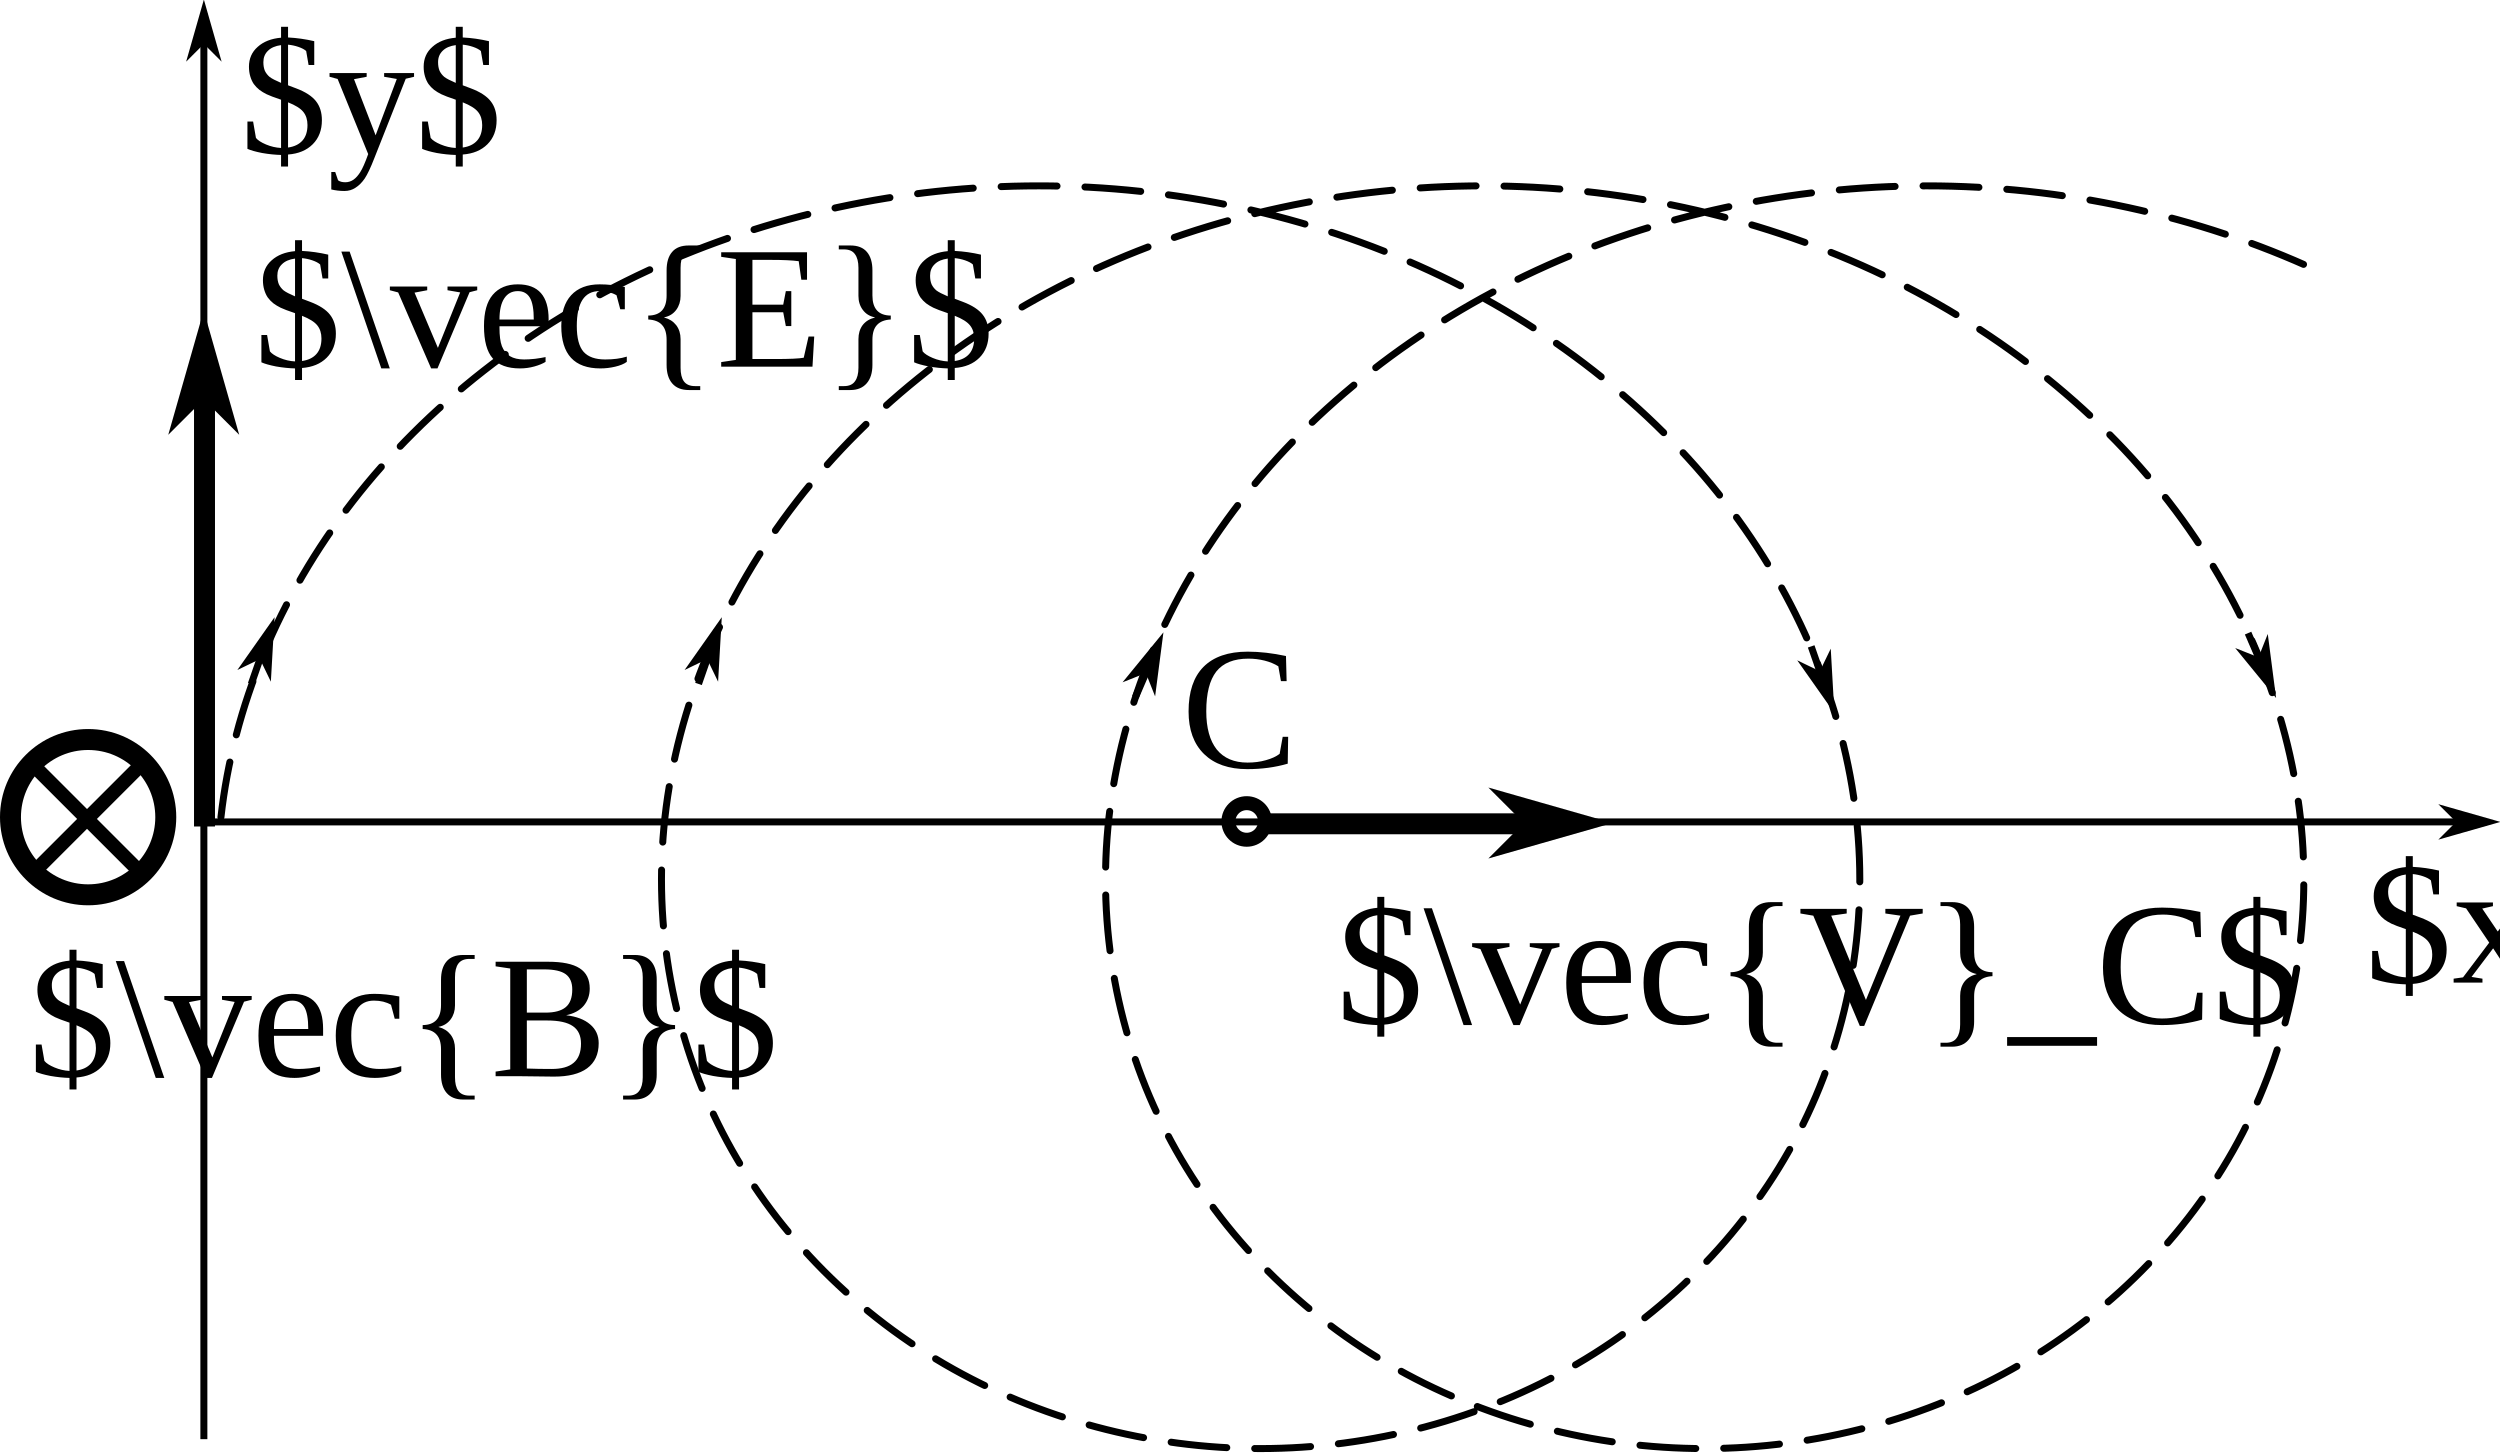
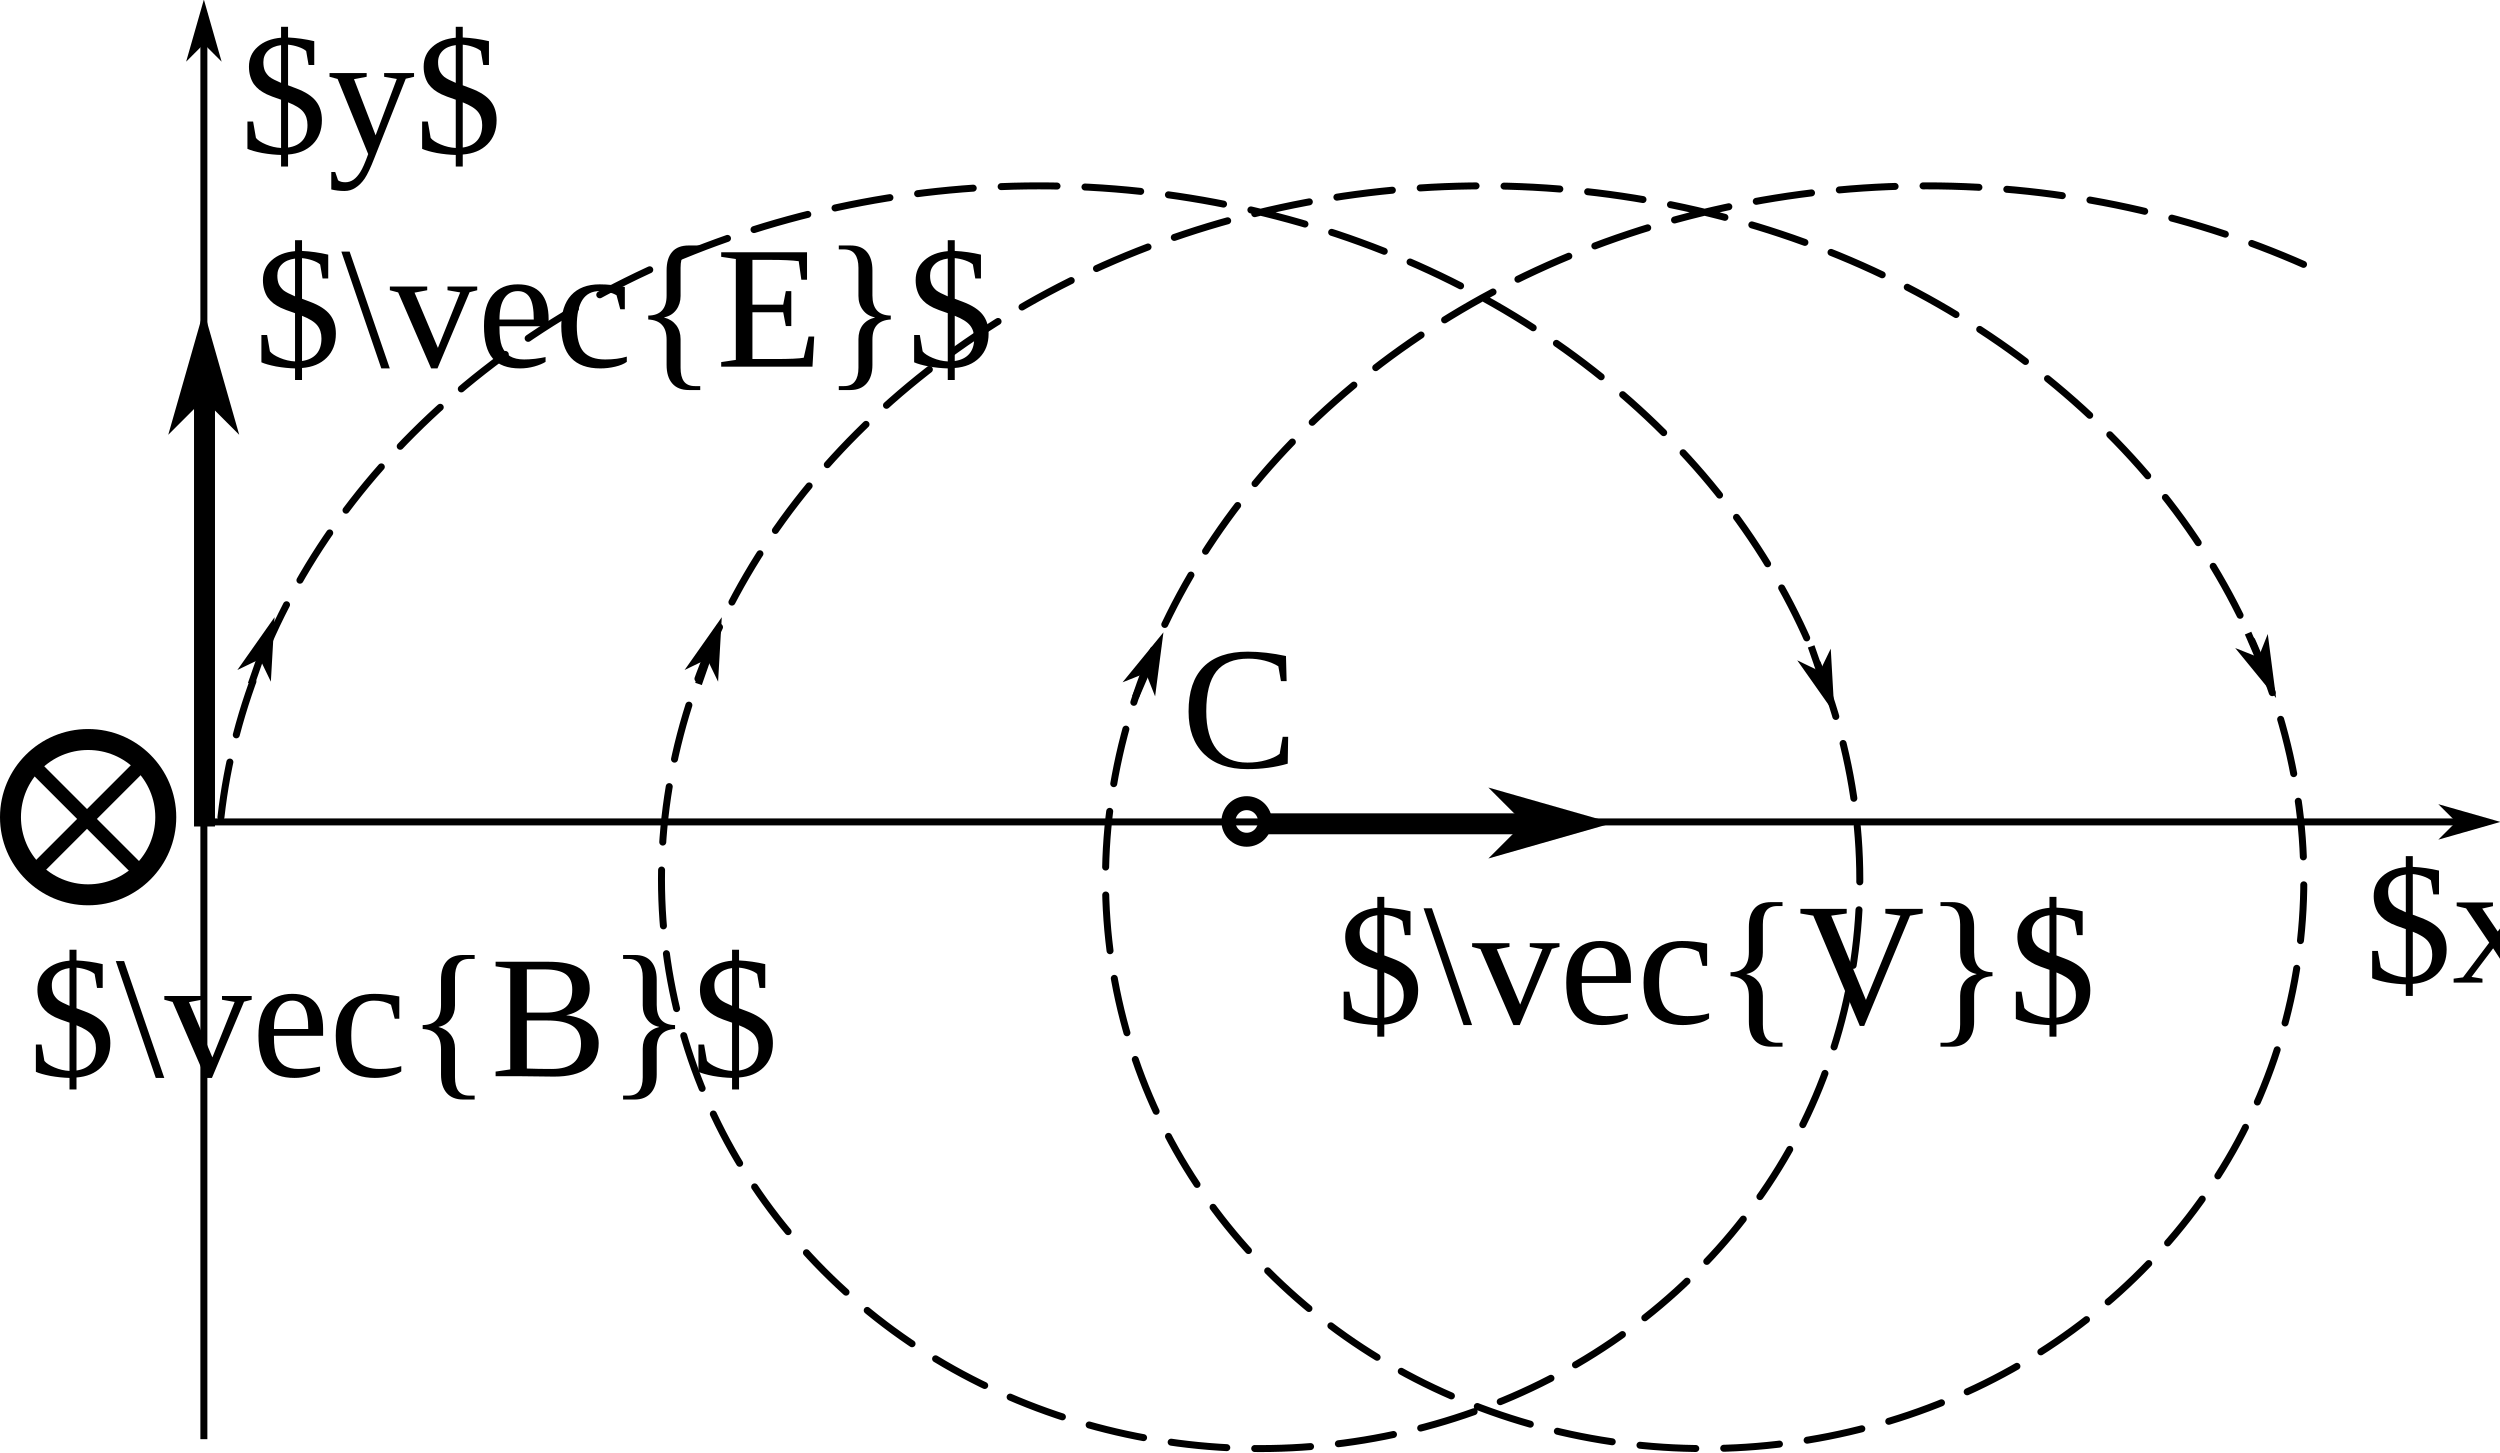
<svg xmlns="http://www.w3.org/2000/svg" width="50.483mm" height="29.322mm" viewBox="0 0 178.877 103.897" id="svg2" version="1.1">
  <defs id="defs4">
    <marker orient="auto" refY="0" refX="0" id="marker29402" style="overflow:visible">
      <path id="path29404" d="M 0,0 5,-5 -12.5,0 5,5 0,0 Z" style="fill:#000000;fill-opacity:1;fill-rule:evenodd;stroke:#000000;stroke-width:1pt;stroke-opacity:1" transform="matrix(-0.4,0,0,-0.4,-4,0)" />
    </marker>
    <marker style="overflow:visible" id="marker28730" refX="0" refY="0" orient="auto">
      <path transform="matrix(-0.4,0,0,-0.4,-4,0)" style="fill:#000000;fill-opacity:1;fill-rule:evenodd;stroke:#000000;stroke-width:1pt;stroke-opacity:1" d="M 0,0 5,-5 -12.5,0 5,5 0,0 Z" id="path28732" />
    </marker>
    <marker style="overflow:visible" id="marker27876" refX="0" refY="0" orient="auto">
      <path transform="matrix(-0.4,0,0,-0.4,-4,0)" style="fill:#000000;fill-opacity:1;fill-rule:evenodd;stroke:#000000;stroke-width:1pt;stroke-opacity:1" d="M 0,0 5,-5 -12.5,0 5,5 0,0 Z" id="path27878" />
    </marker>
    <marker style="overflow:visible" id="marker27018" refX="0" refY="0" orient="auto">
      <path transform="matrix(-0.4,0,0,-0.4,-4,0)" style="fill:#000000;fill-opacity:1;fill-rule:evenodd;stroke:#000000;stroke-width:1pt;stroke-opacity:1" d="M 0,0 5,-5 -12.5,0 5,5 0,0 Z" id="path27020" />
    </marker>
    <marker style="overflow:visible" id="marker26254" refX="0" refY="0" orient="auto">
      <path transform="matrix(-0.4,0,0,-0.4,-4,0)" style="fill:#000000;fill-opacity:1;fill-rule:evenodd;stroke:#000000;stroke-width:1pt;stroke-opacity:1" d="M 0,0 5,-5 -12.5,0 5,5 0,0 Z" id="path26256" />
    </marker>
    <marker orient="auto" refY="0" refX="0" id="marker25420" style="overflow:visible">
      <path id="path25422" d="M 0,0 5,-5 -12.5,0 5,5 0,0 Z" style="fill:#000000;fill-opacity:1;fill-rule:evenodd;stroke:#000000;stroke-width:1pt;stroke-opacity:1" transform="matrix(-0.4,0,0,-0.4,-4,0)" />
    </marker>
    <marker orient="auto" refY="0" refX="0" id="marker24622" style="overflow:visible">
      <path id="path24624" d="M 0,0 5,-5 -12.5,0 5,5 0,0 Z" style="fill:#000000;fill-opacity:1;fill-rule:evenodd;stroke:#000000;stroke-width:1pt;stroke-opacity:1" transform="matrix(-0.4,0,0,-0.4,-4,0)" />
    </marker>
    <marker style="overflow:visible" id="marker22398" refX="0" refY="0" orient="auto">
      <path transform="matrix(-0.4,0,0,-0.4,-4,0)" style="fill:#000000;fill-opacity:1;fill-rule:evenodd;stroke:#000000;stroke-width:1pt;stroke-opacity:1" d="M 0,0 5,-5 -12.5,0 5,5 0,0 Z" id="path22400" />
    </marker>
    <marker orient="auto" refY="0" refX="0" id="marker22314" style="overflow:visible">
      <path id="path22316" d="M 0,0 5,-5 -12.5,0 5,5 0,0 Z" style="fill:#000000;fill-opacity:1;fill-rule:evenodd;stroke:#000000;stroke-width:1pt;stroke-opacity:1" transform="matrix(-0.4,0,0,-0.4,-4,0)" />
    </marker>
    <marker orient="auto" refY="0" refX="0" id="marker20538" style="overflow:visible">
      <path id="path20540" d="M 0,0 5,-5 -12.5,0 5,5 0,0 Z" style="fill:#000000;fill-opacity:1;fill-rule:evenodd;stroke:#000000;stroke-width:1pt;stroke-opacity:1" transform="matrix(-0.4,0,0,-0.4,-4,0)" />
    </marker>
    <marker style="overflow:visible" id="marker20216" refX="0" refY="0" orient="auto">
      <path transform="matrix(-0.3,0,0,-0.3,0.69,0)" d="M 8.719,4.034 -2.207,0.016 8.719,-4.002 c -1.745,2.372 -1.735,5.617 -6e-7,8.035 z" style="fill:#000000;fill-opacity:1;fill-rule:evenodd;stroke:#000000;stroke-width:0.625;stroke-linejoin:round;stroke-opacity:1" id="path20218" />
    </marker>
    <marker orient="auto" refY="0" refX="0" id="marker20014" style="overflow:visible">
      <path id="path20016" d="M 0,0 5,-5 -12.5,0 5,5 0,0 Z" style="fill:#000000;fill-opacity:1;fill-rule:evenodd;stroke:#000000;stroke-width:1pt;stroke-opacity:1" transform="matrix(-0.4,0,0,-0.4,-4,0)" />
    </marker>
    <marker orient="auto" refY="0" refX="0" id="marker19812" style="overflow:visible">
      <path id="path19814" d="M 0,0 5,-5 -12.5,0 5,5 0,0 Z" style="fill:#000000;fill-opacity:1;fill-rule:evenodd;stroke:#000000;stroke-width:1pt;stroke-opacity:1" transform="matrix(-0.4,0,0,-0.4,-4,0)" />
    </marker>
    <marker orient="auto" refY="0" refX="0" id="marker19646" style="overflow:visible">
      <path id="path19648" style="fill:#000000;fill-opacity:1;fill-rule:evenodd;stroke:#000000;stroke-width:0.625;stroke-linejoin:round;stroke-opacity:1" d="M 8.719,4.034 -2.207,0.016 8.719,-4.002 c -1.745,2.372 -1.735,5.617 -6e-7,8.035 z" transform="scale(-0.6,-0.6)" />
    </marker>
    <marker orient="auto" refY="0" refX="0" id="marker19360" style="overflow:visible">
      <path id="path19362" d="M 0,0 5,-5 -12.5,0 5,5 0,0 Z" style="fill:#000000;fill-opacity:1;fill-rule:evenodd;stroke:#000000;stroke-width:1pt;stroke-opacity:1" transform="matrix(-0.2,0,0,-0.2,-1.2,0)" />
    </marker>
    <marker orient="auto" refY="0" refX="0" id="marker17558" style="overflow:visible">
      <path id="path17560" d="M 0,0 5,-5 -12.5,0 5,5 0,0 Z" style="fill:#000000;fill-opacity:1;fill-rule:evenodd;stroke:#000000;stroke-width:1pt;stroke-opacity:1" transform="matrix(-0.4,0,0,-0.4,-4,0)" />
    </marker>
    <marker orient="auto" refY="0" refX="0" id="marker14778" style="overflow:visible">
      <path id="path14780" d="M 0,0 5,-5 -12.5,0 5,5 0,0 Z" style="fill:#000000;fill-opacity:1;fill-rule:evenodd;stroke:#000000;stroke-width:1pt;stroke-opacity:1" transform="matrix(-0.4,0,0,-0.4,-4,0)" />
    </marker>
    <marker style="overflow:visible" id="marker14648" refX="0" refY="0" orient="auto">
      <path transform="matrix(-0.4,0,0,-0.4,-4,0)" style="fill:#000000;fill-opacity:1;fill-rule:evenodd;stroke:#000000;stroke-width:1pt;stroke-opacity:1" d="M 0,0 5,-5 -12.5,0 5,5 0,0 Z" id="path14650" />
    </marker>
    <marker orient="auto" refY="0" refX="0" id="marker14230" style="overflow:visible">
      <path id="path14232" d="M 0,0 5,-5 -12.5,0 5,5 0,0 Z" style="fill:#000000;fill-opacity:1;fill-rule:evenodd;stroke:#000000;stroke-width:1pt;stroke-opacity:1" transform="matrix(-0.2,0,0,-0.2,-1.2,0)" />
    </marker>
    <marker style="overflow:visible" id="marker13732" refX="0" refY="0" orient="auto">
      <path transform="matrix(-0.4,0,0,-0.4,-4,0)" style="fill:#000000;fill-opacity:1;fill-rule:evenodd;stroke:#000000;stroke-width:1pt;stroke-opacity:1" d="M 0,0 5,-5 -12.5,0 5,5 0,0 Z" id="path13734" />
    </marker>
    <marker orient="auto" refY="0" refX="0" id="marker13626" style="overflow:visible">
      <path id="path13628" d="M 0,0 5,-5 -12.5,0 5,5 0,0 Z" style="fill:#000000;fill-opacity:1;fill-rule:evenodd;stroke:#000000;stroke-width:1pt;stroke-opacity:1" transform="matrix(-0.4,0,0,-0.4,-4,0)" />
    </marker>
    <marker style="overflow:visible" id="marker13526" refX="0" refY="0" orient="auto">
      <path transform="matrix(-0.4,0,0,-0.4,-4,0)" style="fill:#000000;fill-opacity:1;fill-rule:evenodd;stroke:#000000;stroke-width:1pt;stroke-opacity:1" d="M 0,0 5,-5 -12.5,0 5,5 0,0 Z" id="path13528" />
    </marker>
    <marker orient="auto" refY="0" refX="0" id="Arrow1Lstart" style="overflow:visible">
      <path id="path4144" d="M 0,0 5,-5 -12.5,0 5,5 0,0 Z" style="fill:#000000;fill-opacity:1;fill-rule:evenodd;stroke:#000000;stroke-width:1pt;stroke-opacity:1" transform="matrix(0.8,0,0,0.8,10,0)" />
    </marker>
    <marker orient="auto" refY="0" refX="0" id="marker13148" style="overflow:visible">
      <path id="path13150" d="M 0,0 5,-5 -12.5,0 5,5 0,0 Z" style="fill:#000000;fill-opacity:1;fill-rule:evenodd;stroke:#000000;stroke-width:1pt;stroke-opacity:1" transform="matrix(-0.4,0,0,-0.4,-4,0)" />
    </marker>
    <marker style="overflow:visible" id="marker13066" refX="0" refY="0" orient="auto">
      <path transform="matrix(-0.4,0,0,-0.4,-4,0)" style="fill:#000000;fill-opacity:1;fill-rule:evenodd;stroke:#000000;stroke-width:1pt;stroke-opacity:1" d="M 0,0 5,-5 -12.5,0 5,5 0,0 Z" id="path13068" />
    </marker>
    <marker style="overflow:visible" id="marker12912" refX="0" refY="0" orient="auto">
      <path transform="matrix(-0.4,0,0,-0.4,-4,0)" style="fill:#000000;fill-opacity:1;fill-rule:evenodd;stroke:#000000;stroke-width:1pt;stroke-opacity:1" d="M 0,0 5,-5 -12.5,0 5,5 0,0 Z" id="path12914" />
    </marker>
    <marker orient="auto" refY="0" refX="0" id="Arrow1Send" style="overflow:visible">
      <path id="path4159" d="M 0,0 5,-5 -12.5,0 5,5 0,0 Z" style="fill:#000000;fill-opacity:1;fill-rule:evenodd;stroke:#000000;stroke-width:1pt;stroke-opacity:1" transform="matrix(-0.2,0,0,-0.2,-1.2,0)" />
    </marker>
    <marker orient="auto" refY="0" refX="0" id="marker9804" style="overflow:visible">
      <path id="path9806" d="M 0,0 5,-5 -12.5,0 5,5 0,0 Z" style="fill:#000000;fill-opacity:1;fill-rule:evenodd;stroke:#000000;stroke-width:1pt;stroke-opacity:1" transform="matrix(-0.4,0,0,-0.4,-4,0)" />
    </marker>
    <marker orient="auto" refY="0" refX="0" id="Arrow2Mend" style="overflow:visible">
      <path id="path4171" style="fill:#000000;fill-opacity:1;fill-rule:evenodd;stroke:#000000;stroke-width:0.625;stroke-linejoin:round;stroke-opacity:1" d="M 8.719,4.034 -2.207,0.016 8.719,-4.002 c -1.745,2.372 -1.735,5.617 -6e-7,8.035 z" transform="scale(-0.6,-0.6)" />
    </marker>
    <marker orient="auto" refY="0" refX="0" id="marker9660" style="overflow:visible">
      <path id="path9662" d="M 0,0 5,-5 -12.5,0 5,5 0,0 Z" style="fill:#000000;fill-opacity:1;fill-rule:evenodd;stroke:#000000;stroke-width:1pt;stroke-opacity:1" transform="matrix(-0.4,0,0,-0.4,-4,0)" />
    </marker>
    <marker style="overflow:visible" id="marker9136" refX="0" refY="0" orient="auto">
      <path transform="matrix(-0.4,0,0,-0.4,-4,0)" style="fill:#000000;fill-opacity:1;fill-rule:evenodd;stroke:#000000;stroke-width:1pt;stroke-opacity:1" d="M 0,0 5,-5 -12.5,0 5,5 0,0 Z" id="path9138" />
    </marker>
    <marker style="overflow:visible" id="marker8566" refX="0" refY="0" orient="auto">
      <path transform="matrix(-0.4,0,0,-0.4,-4,0)" style="fill:#000000;fill-opacity:1;fill-rule:evenodd;stroke:#000000;stroke-width:1pt;stroke-opacity:1" d="M 0,0 5,-5 -12.5,0 5,5 0,0 Z" id="path8568" />
    </marker>
  </defs>
  <g id="layer1" transform="translate(-1.913474,-143.1472)">
    <path style="color:#000000;display:inline;overflow:visible;visibility:visible;fill:none;stroke:#000000;stroke-width:0.5;stroke-linecap:round;stroke-linejoin:round;stroke-miterlimit:4;stroke-dasharray:4, 2;stroke-dashoffset:0;marker:none;enable-background:accumulate" d="m 17.722,201.62 c 0.88,-7.885 4.129,-15.758 9.422,-22.587 5.293,-6.829 12.631,-12.591 21.155,-16.535 8.524,-3.944 18.222,-6.05 27.929,-6.052 9.707,-0.001 19.403,2.112 27.929,6.052 8.526,3.94 15.858,9.708 21.155,16.535 5.297,6.827 8.537,14.703 9.422,22.587 0.885,7.885 -0.599,15.758 -4.127,22.587 -3.528,6.829 -9.101,12.591 -15.86,16.535 -6.759,3.944 -14.692,6.05 -22.634,6.052 -7.942,0.002 -15.873,-2.112 -22.634,-6.052 -6.761,-3.94 -12.328,-9.708 -15.86,-16.535 -3.532,-6.827 -5.007,-14.703 -4.127,-22.587 0.88,-7.885 4.129,-15.758 9.422,-22.587 5.293,-6.829 12.631,-12.591 21.155,-16.535 8.524,-3.944 18.222,-6.05 27.929,-6.052 9.707,-0.001 19.403,2.112 27.929,6.052 8.526,3.94 15.858,9.708 21.155,16.535 5.297,6.827 8.537,14.703 9.422,22.587 0.885,7.885 -0.599,15.758 -4.127,22.587 -3.528,6.829 -9.101,12.591 -15.86,16.535 -6.759,3.944 -14.692,6.05 -22.634,6.052 -7.942,0.002 -15.873,-2.112 -22.634,-6.052 -6.761,-3.94 -12.328,-9.708 -15.86,-16.535 -3.532,-6.827 -5.007,-14.703 -4.127,-22.587 0.88,-7.885 4.129,-15.758 9.422,-22.587 5.293,-6.829 12.631,-12.591 21.155,-16.535 8.524,-3.944 18.222,-6.05 27.929,-6.052 9.707,-0.001 19.403,2.112 27.929,6.052" title="500*(sin(t)) 200*(cos(t)+t/10)" id="path4067" />
    <ellipse style="color:#000000;clip-rule:nonzero;display:inline;overflow:visible;visibility:visible;opacity:1;isolation:auto;mix-blend-mode:normal;color-interpolation:sRGB;color-interpolation-filters:linearRGB;solid-color:#000000;solid-opacity:1;fill:none;fill-opacity:1;fill-rule:nonzero;stroke:#000000;stroke-width:1;stroke-linecap:butt;stroke-linejoin:miter;stroke-miterlimit:4;stroke-dasharray:none;stroke-dashoffset:0;stroke-opacity:1;color-rendering:auto;image-rendering:auto;shape-rendering:auto;text-rendering:auto;enable-background:accumulate" id="path8088" cx="91.116" cy="201.923" rx="1.308" ry="1.309" />
    <g id="g23032" transform="matrix(0,1,-1,0,242.3351,82.98322)">
      <path style="opacity:1;fill:#000000;fill-opacity:1;fill-rule:nonzero;stroke:#000000;stroke-width:1;stroke-linecap:round;stroke-linejoin:miter;stroke-miterlimit:4;stroke-dasharray:none;stroke-dashoffset:0;stroke-opacity:1;marker-end:url(#marker20014)" d="m 119.052,131.833 0,-4.821" id="path4660" />
      <path id="path20818" d="m 119.107,130.219 0,19.732" style="opacity:1;fill:none;fill-opacity:1;fill-rule:nonzero;stroke:#000000;stroke-width:1.5;stroke-linecap:butt;stroke-linejoin:miter;stroke-miterlimit:4;stroke-dasharray:none;stroke-dashoffset:0;stroke-opacity:1" />
    </g>
    <text xml:space="preserve" style="color:#000000;font-style:normal;font-variant:normal;font-weight:normal;font-stretch:normal;font-size:12.5px;line-height:125%;font-family:'Times New Roman';-inkscape-font-specification:'Times New Roman, ';text-indent:0;text-align:start;text-decoration:none;text-decoration-line:none;text-decoration-style:solid;text-decoration-color:#000000;letter-spacing:0px;word-spacing:0px;text-transform:none;direction:ltr;block-progression:tb;writing-mode:lr-tb;baseline-shift:baseline;text-anchor:start;white-space:normal;clip-rule:nonzero;display:inline;overflow:visible;visibility:visible;opacity:1;isolation:auto;mix-blend-mode:normal;color-interpolation:sRGB;color-interpolation-filters:linearRGB;solid-color:#000000;solid-opacity:1;fill:#000000;fill-opacity:1;fill-rule:nonzero;stroke:none;stroke-width:0.5;stroke-linecap:butt;stroke-linejoin:miter;stroke-miterlimit:4;stroke-dasharray:none;stroke-dashoffset:0;stroke-opacity:1;color-rendering:auto;image-rendering:auto;shape-rendering:auto;text-rendering:auto;enable-background:accumulate" x="3.948" y="220.151" id="text5056">
      <tspan id="tspan5058" x="3.948" y="220.151">$\vec{B}$</tspan>
    </text>
    <path style="opacity:1;fill:#000000;fill-opacity:1;fill-rule:nonzero;stroke:#000000;stroke-width:1;stroke-linecap:round;stroke-linejoin:miter;stroke-miterlimit:4;stroke-dasharray:none;stroke-dashoffset:0;stroke-opacity:1;marker-end:url(#marker27876)" d="m 16.491,172.163 0,-4.821" id="path23916" />
    <path id="path23918" d="m 16.546,171.613 0,30.67" style="opacity:1;fill:none;fill-opacity:1;fill-rule:nonzero;stroke:#000000;stroke-width:1.5;stroke-linecap:butt;stroke-linejoin:miter;stroke-miterlimit:4;stroke-dasharray:none;stroke-dashoffset:0;stroke-opacity:1" />
    <text xml:space="preserve" style="color:#000000;font-style:normal;font-variant:normal;font-weight:normal;font-stretch:normal;font-size:12.5px;line-height:125%;font-family:'Times New Roman';-inkscape-font-specification:'Times New Roman, ';text-indent:0;text-align:start;text-decoration:none;text-decoration-line:none;text-decoration-style:solid;text-decoration-color:#000000;letter-spacing:0px;word-spacing:0px;text-transform:none;direction:ltr;block-progression:tb;writing-mode:lr-tb;baseline-shift:baseline;text-anchor:start;white-space:normal;clip-rule:nonzero;display:inline;overflow:visible;visibility:visible;opacity:1;isolation:auto;mix-blend-mode:normal;color-interpolation:sRGB;color-interpolation-filters:linearRGB;solid-color:#000000;solid-opacity:1;fill:#000000;fill-opacity:1;fill-rule:nonzero;stroke:none;stroke-width:0.5;stroke-linecap:butt;stroke-linejoin:miter;stroke-miterlimit:4;stroke-dasharray:none;stroke-dashoffset:0;stroke-opacity:1;color-rendering:auto;image-rendering:auto;shape-rendering:auto;text-rendering:auto;enable-background:accumulate" x="20.087" y="169.379" id="text23920">
      <tspan id="tspan23922" x="20.087" y="169.379">$\vec{E}$</tspan>
    </text>
    <circle style="color:#000000;clip-rule:nonzero;display:inline;overflow:visible;visibility:visible;opacity:1;isolation:auto;mix-blend-mode:normal;color-interpolation:sRGB;color-interpolation-filters:linearRGB;solid-color:#000000;solid-opacity:1;fill:none;fill-opacity:1;fill-rule:nonzero;stroke:#000000;stroke-width:1.5;stroke-linecap:butt;stroke-linejoin:miter;stroke-miterlimit:4;stroke-dasharray:none;stroke-dashoffset:0;stroke-opacity:1;color-rendering:auto;image-rendering:auto;shape-rendering:auto;text-rendering:auto;enable-background:accumulate" id="path24418" cx="8.219" cy="201.616" r="5.556" />
    <path style="opacity:1;fill:none;fill-opacity:1;fill-rule:nonzero;stroke:#000000;stroke-width:1;stroke-linecap:butt;stroke-linejoin:miter;stroke-miterlimit:4;stroke-dasharray:none;stroke-dashoffset:0;stroke-opacity:1" d="m 4.233,197.837 7.656,7.656" id="path24420" />
    <path style="opacity:1;fill:none;fill-opacity:1;fill-rule:nonzero;stroke:#000000;stroke-width:1;stroke-linecap:butt;stroke-linejoin:miter;stroke-miterlimit:4;stroke-dasharray:none;stroke-dashoffset:0;stroke-opacity:1" d="m 11.933,197.949 -7.946,7.946" id="path24422" />
    <text xml:space="preserve" style="color:#000000;font-style:normal;font-variant:normal;font-weight:normal;font-stretch:normal;font-size:12.5px;line-height:125%;font-family:'Times New Roman';-inkscape-font-specification:'Times New Roman, ';text-indent:0;text-align:start;text-decoration:none;text-decoration-line:none;text-decoration-style:solid;text-decoration-color:#000000;letter-spacing:0px;word-spacing:0px;text-transform:none;direction:ltr;block-progression:tb;writing-mode:lr-tb;baseline-shift:baseline;text-anchor:start;white-space:normal;clip-rule:nonzero;display:inline;overflow:visible;visibility:visible;opacity:1;isolation:auto;mix-blend-mode:normal;color-interpolation:sRGB;color-interpolation-filters:linearRGB;solid-color:#000000;solid-opacity:1;fill:#000000;fill-opacity:1;fill-rule:nonzero;stroke:none;stroke-width:0.5;stroke-linecap:butt;stroke-linejoin:miter;stroke-miterlimit:4;stroke-dasharray:none;stroke-dashoffset:0;stroke-opacity:1;color-rendering:auto;image-rendering:auto;shape-rendering:auto;text-rendering:auto;enable-background:accumulate" x="97.522" y="216.37" id="text24424">
-       <tspan id="tspan24426" x="97.522" y="216.37">$\vec{V}_C$</tspan>
+       <tspan id="tspan24426" x="97.522" y="216.37">$\vec{V}$</tspan>
    </text>
    <path id="path25418" d="m 131.504,189.397 1.34,3.845" style="opacity:1;fill:none;fill-opacity:1;fill-rule:nonzero;stroke:#000000;stroke-width:0.5;stroke-linecap:butt;stroke-linejoin:miter;stroke-miterlimit:4;stroke-dasharray:none;stroke-dashoffset:0;stroke-opacity:1;marker-end:url(#marker25420)" />
    <path style="opacity:1;fill:none;fill-opacity:1;fill-rule:nonzero;stroke:#000000;stroke-width:0.5;stroke-linecap:butt;stroke-linejoin:miter;stroke-miterlimit:4;stroke-dasharray:none;stroke-dashoffset:0;stroke-opacity:1;marker-end:url(#marker26254)" d="m 162.765,188.446 1.614,3.739" id="path26252" />
    <path style="opacity:1;fill:#000000;fill-opacity:1;fill-rule:nonzero;stroke:#000000;stroke-width:0.5;stroke-linecap:butt;stroke-linejoin:miter;stroke-miterlimit:4;stroke-dasharray:none;stroke-dashoffset:0;stroke-opacity:1;marker-end:url(#marker24622)" d="m 16.443,201.956 163.392,0" id="path26906" />
    <path id="path27016" d="m 16.501,246.121 0,-102.019" style="opacity:1;fill:#000000;fill-opacity:1;fill-rule:nonzero;stroke:#000000;stroke-width:0.5;stroke-linecap:butt;stroke-linejoin:miter;stroke-miterlimit:4;stroke-dasharray:none;stroke-dashoffset:0;stroke-opacity:1;marker-end:url(#marker27018)" />
    <text xml:space="preserve" style="color:#000000;font-style:normal;font-variant:normal;font-weight:normal;font-stretch:normal;font-size:12.5px;line-height:125%;font-family:'Times New Roman';-inkscape-font-specification:'Times New Roman, ';text-indent:0;text-align:start;text-decoration:none;text-decoration-line:none;text-decoration-style:solid;text-decoration-color:#000000;letter-spacing:0px;word-spacing:0px;text-transform:none;direction:ltr;block-progression:tb;writing-mode:lr-tb;baseline-shift:baseline;text-anchor:start;white-space:normal;clip-rule:nonzero;display:inline;overflow:visible;visibility:visible;opacity:1;isolation:auto;mix-blend-mode:normal;color-interpolation:sRGB;color-interpolation-filters:linearRGB;solid-color:#000000;solid-opacity:1;fill:#000000;fill-opacity:1;fill-rule:nonzero;stroke:none;stroke-width:0.5;stroke-linecap:butt;stroke-linejoin:miter;stroke-miterlimit:4;stroke-dasharray:none;stroke-dashoffset:0;stroke-opacity:1;color-rendering:auto;image-rendering:auto;shape-rendering:auto;text-rendering:auto;enable-background:accumulate" x="171.114" y="213.457" id="text28582">
      <tspan id="tspan28584" x="171.114" y="213.457">$x$</tspan>
    </text>
    <text id="text28586" y="154.11" x="19.086" style="color:#000000;font-style:normal;font-variant:normal;font-weight:normal;font-stretch:normal;font-size:12.5px;line-height:125%;font-family:'Times New Roman';-inkscape-font-specification:'Times New Roman, ';text-indent:0;text-align:start;text-decoration:none;text-decoration-line:none;text-decoration-style:solid;text-decoration-color:#000000;letter-spacing:0px;word-spacing:0px;text-transform:none;direction:ltr;block-progression:tb;writing-mode:lr-tb;baseline-shift:baseline;text-anchor:start;white-space:normal;clip-rule:nonzero;display:inline;overflow:visible;visibility:visible;opacity:1;isolation:auto;mix-blend-mode:normal;color-interpolation:sRGB;color-interpolation-filters:linearRGB;solid-color:#000000;solid-opacity:1;fill:#000000;fill-opacity:1;fill-rule:nonzero;stroke:none;stroke-width:0.5;stroke-linecap:butt;stroke-linejoin:miter;stroke-miterlimit:4;stroke-dasharray:none;stroke-dashoffset:0;stroke-opacity:1;color-rendering:auto;image-rendering:auto;shape-rendering:auto;text-rendering:auto;enable-background:accumulate" xml:space="preserve">
      <tspan y="154.11" x="19.086" id="tspan28588">$y$</tspan>
    </text>
    <text xml:space="preserve" style="color:#000000;font-style:normal;font-variant:normal;font-weight:normal;font-stretch:normal;font-size:12.5px;line-height:125%;font-family:'Times New Roman';-inkscape-font-specification:'Times New Roman, ';text-indent:0;text-align:start;text-decoration:none;text-decoration-line:none;text-decoration-style:solid;text-decoration-color:#000000;letter-spacing:0px;word-spacing:0px;text-transform:none;direction:ltr;block-progression:tb;writing-mode:lr-tb;baseline-shift:baseline;text-anchor:start;white-space:normal;clip-rule:nonzero;display:inline;overflow:visible;visibility:visible;opacity:1;isolation:auto;mix-blend-mode:normal;color-interpolation:sRGB;color-interpolation-filters:linearRGB;solid-color:#000000;solid-opacity:1;fill:#000000;fill-opacity:1;fill-rule:nonzero;stroke:none;stroke-width:0.5;stroke-linecap:butt;stroke-linejoin:miter;stroke-miterlimit:4;stroke-dasharray:none;stroke-dashoffset:0;stroke-opacity:1;color-rendering:auto;image-rendering:auto;shape-rendering:auto;text-rendering:auto;enable-background:accumulate" x="86.441" y="198.052" id="text28590">
      <tspan id="tspan28592" x="86.441" y="198.052">C</tspan>
    </text>
    <path style="opacity:1;fill:none;fill-opacity:1;fill-rule:nonzero;stroke:#000000;stroke-width:0.5;stroke-linecap:butt;stroke-linejoin:miter;stroke-miterlimit:4;stroke-dasharray:none;stroke-dashoffset:0;stroke-opacity:1;marker-end:url(#marker28730)" d="m 51.893,192.084 1.34,-3.845" id="path28726" />
    <path id="path28728" d="m 83.154,193.035 1.614,-3.739" style="opacity:1;fill:none;fill-opacity:1;fill-rule:nonzero;stroke:#000000;stroke-width:0.5;stroke-linecap:butt;stroke-linejoin:miter;stroke-miterlimit:4;stroke-dasharray:none;stroke-dashoffset:0;stroke-opacity:1;marker-end:url(#marker26254)" />
    <path id="path29400" d="m 19.893,192.084 1.34,-3.845" style="opacity:1;fill:none;fill-opacity:1;fill-rule:nonzero;stroke:#000000;stroke-width:0.5;stroke-linecap:butt;stroke-linejoin:miter;stroke-miterlimit:4;stroke-dasharray:none;stroke-dashoffset:0;stroke-opacity:1;marker-end:url(#marker29402)" />
  </g>
</svg>
